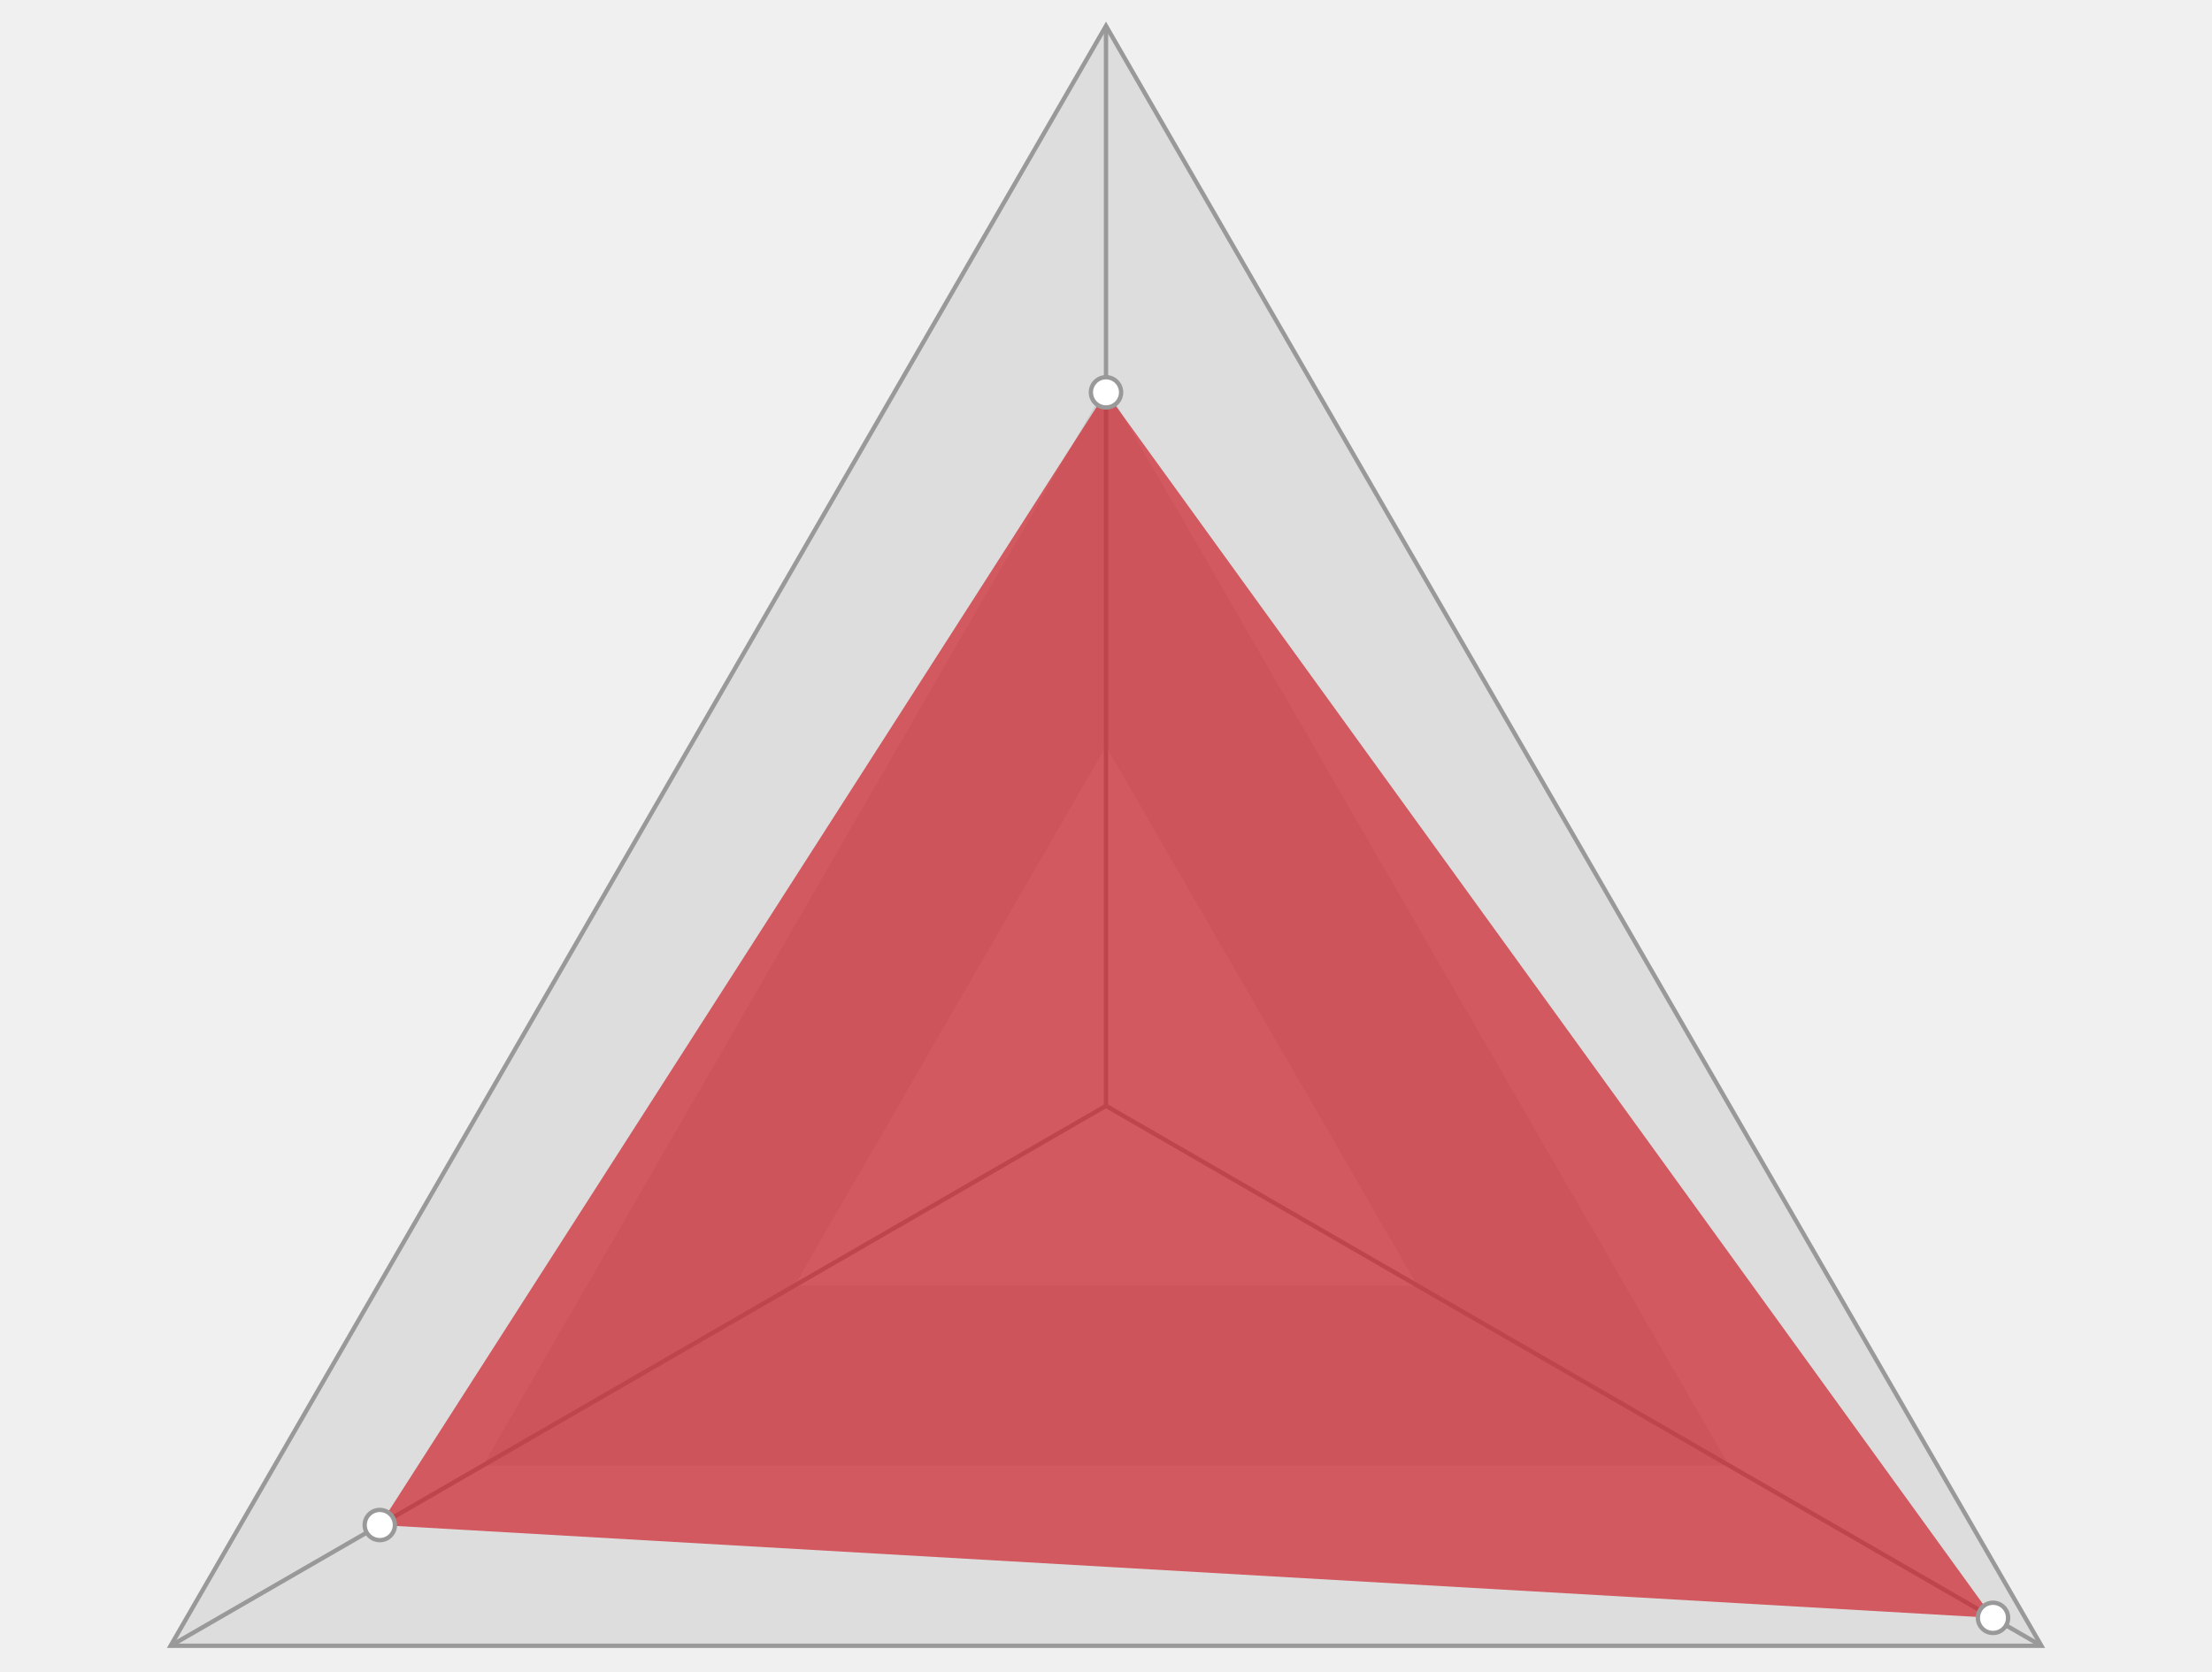
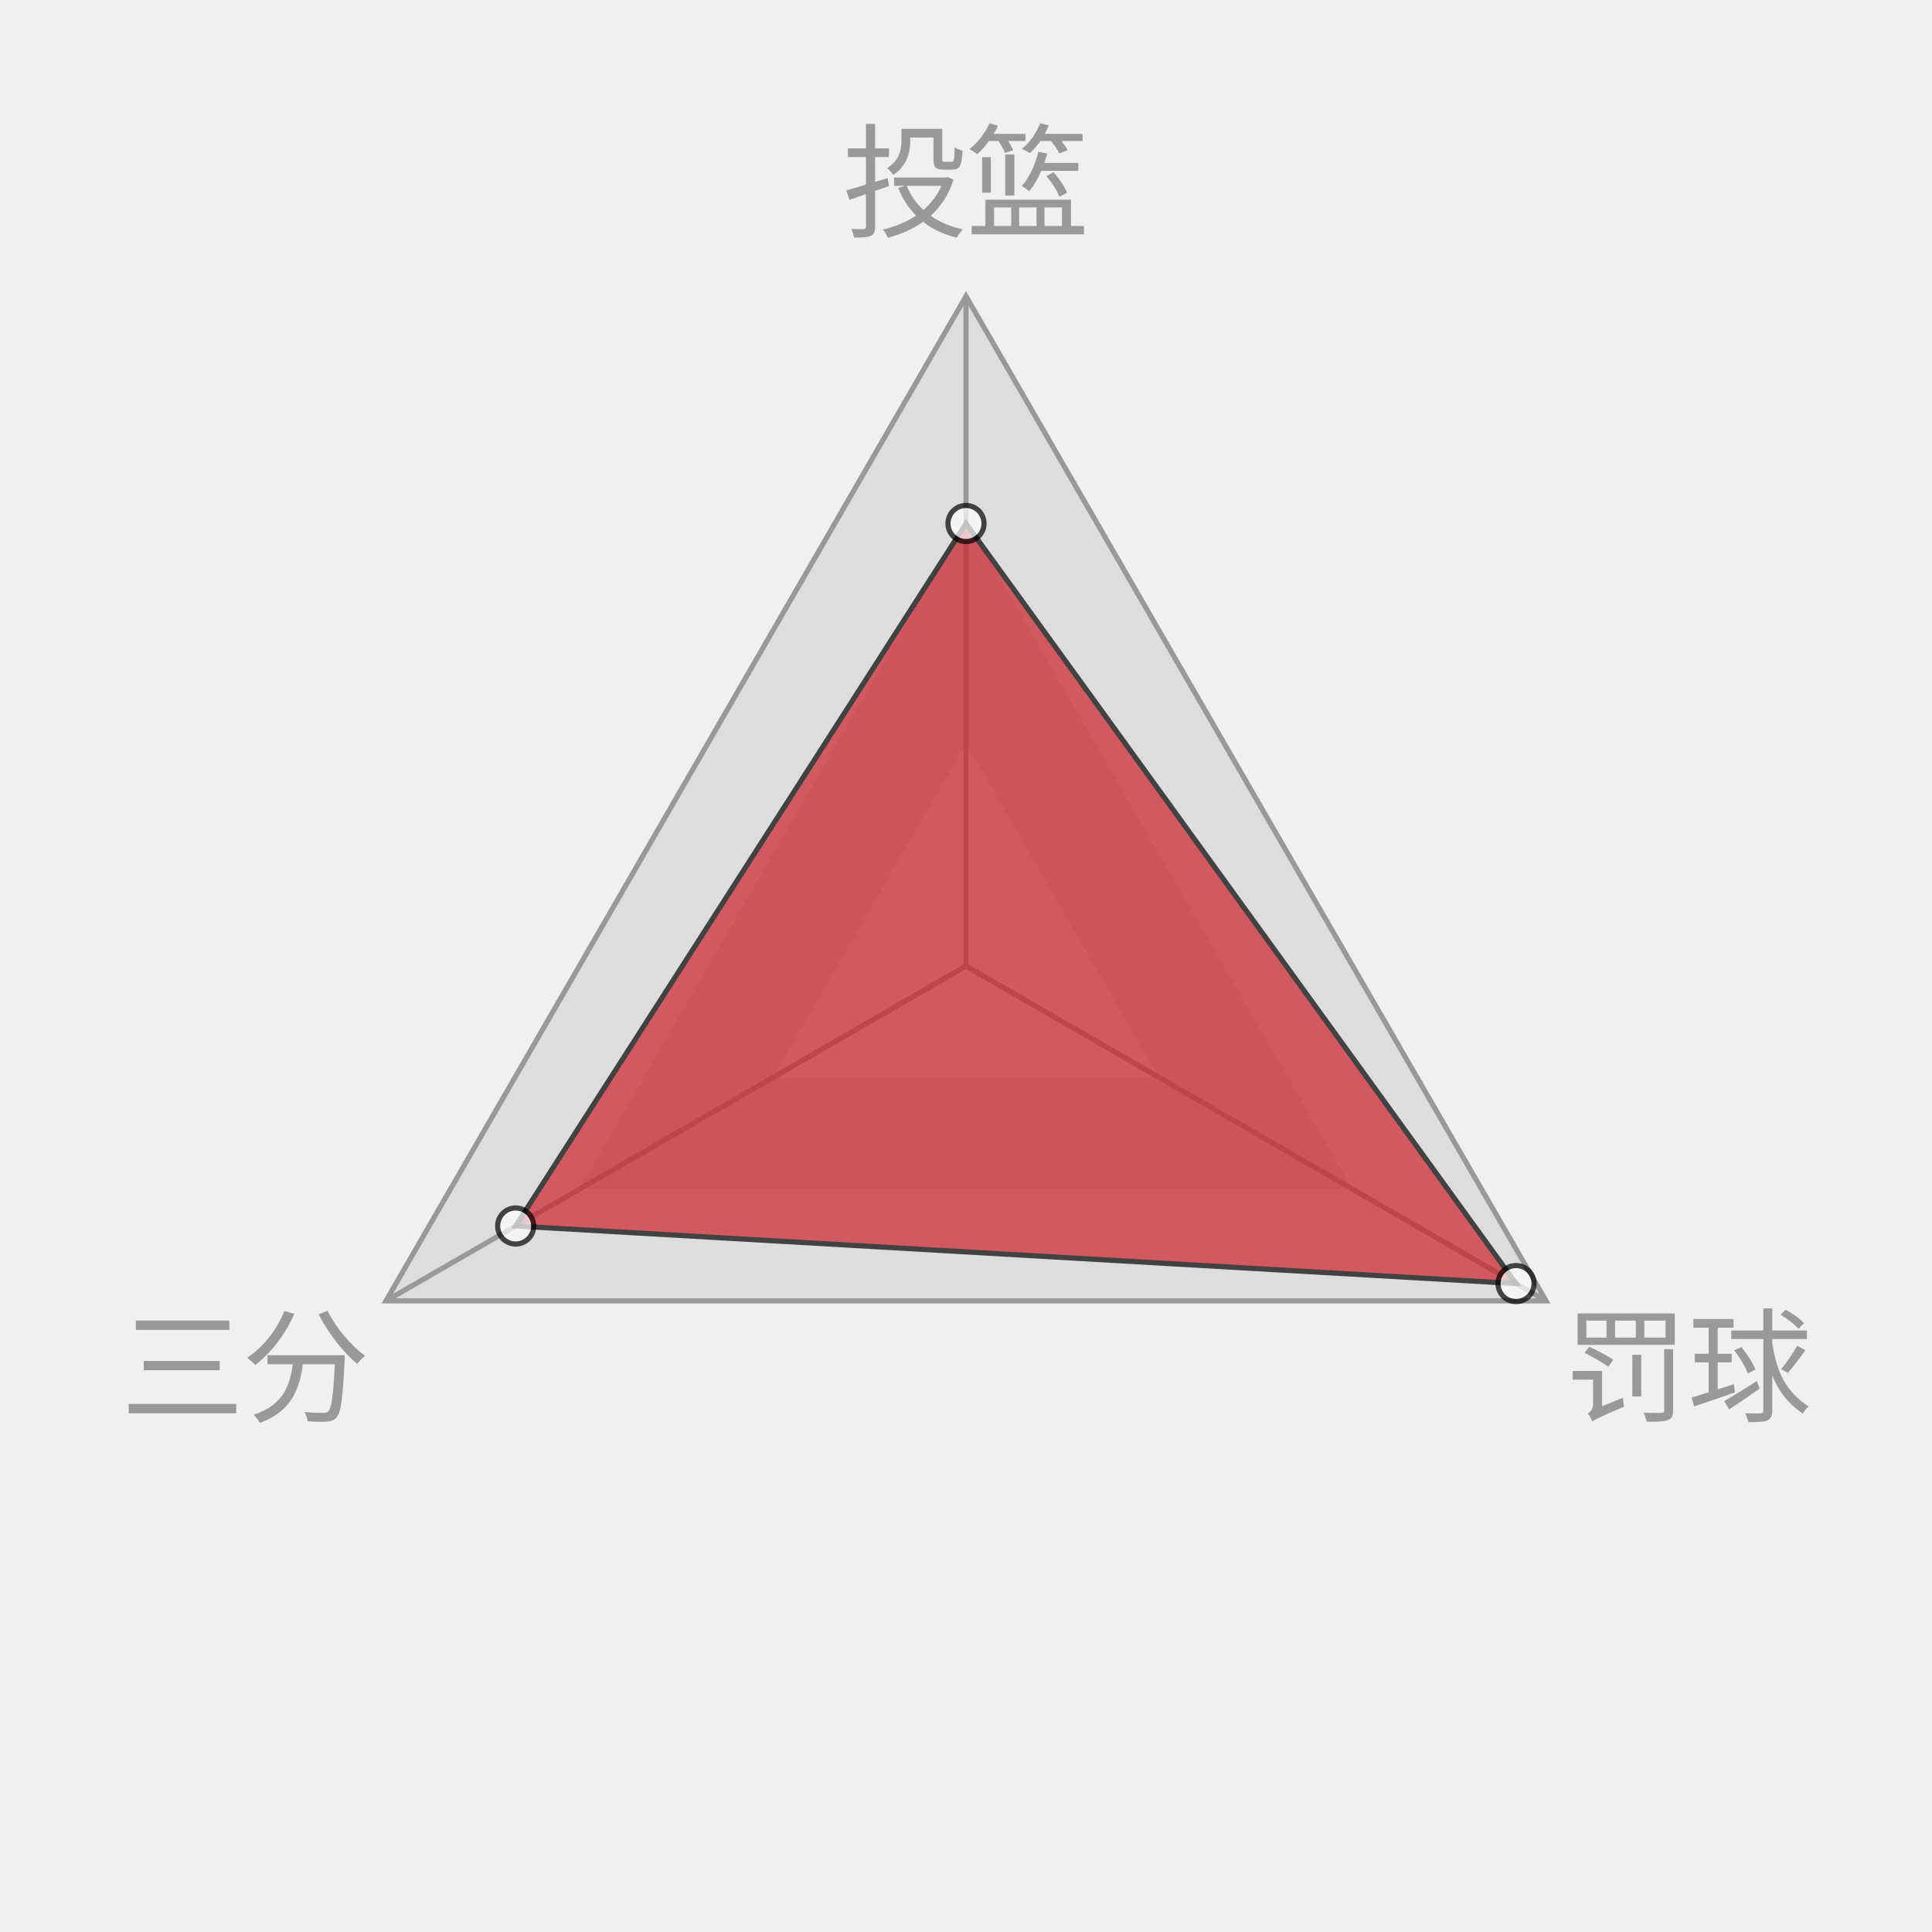
- <svg xmlns="http://www.w3.org/2000/svg" width="512" height="387" version="1.1">
-   <polygon points="256,6 39.494,381 472.506,381" style="fill:#DDD; stroke:#999; stroke-width:1;" />
-   <polygon points="256,89.5 111.807,339.25 400.193,339.25" style="fill:#CCC;" />
-   <polygon points="256,172.75 183.903,297.625 328.097,297.625" style="fill:#DDD;" />
-   <line x1="256" y1="256" x2="256" y2="6" style="stroke:#999; stroke-width:1;" />
-   <line x1="256" y1="256" x2="39.494" y2="381" style="stroke:#999; stroke-width:1;" />
-   <line x1="256" y1="256" x2="472.506" y2="381" style="stroke:#999; stroke-width:1;" />
-   <polygon points="256,90.828 87.911,353.047 461.308,374.535" style="fill:#CD212B; opacity:0.7;" />
-   <circle cx="256" cy="90.828" r="3.5" style="fill:#FFF; stroke:#999; stroke-width:1;" />
-   <circle cx="87.911" cy="353.047" r="3.5" style="fill:#FFF; stroke:#999; stroke-width:1;" />
-   <circle cx="461.308" cy="374.535" r="3.5" style="fill:#FFF; stroke:#999; stroke-width:1;" />
+ <svg xmlns="http://www.w3.org/2000/svg" width="375" height="375" version="1.1">
+   <polygon points="187.5,57.5 74.917,252.5 300.083,252.5" style="fill:#DDD; stroke:#999; stroke-width:1;" />
+   <polygon points="187.5,100.92 112.52,230.79 262.48,230.79" style="fill:#CCC;" />
+   <polygon points="187.5,144.21 150.01,209.145 224.99,209.145" style="fill:#DDD;" />
+   <line x1="187.5" y1="187.5" x2="187.5" y2="57.5" style="stroke:#999; stroke-width:1;" />
+   <line x1="187.5" y1="187.5" x2="74.917" y2="252.5" style="stroke:#999; stroke-width:1;" />
+   <line x1="187.5" y1="187.5" x2="300.083" y2="252.5" style="stroke:#999; stroke-width:1;" />
+   <text x="187.5" y="44.21" style="fill:#999; font-size:24px; text-anchor:middle;">投篮</text>
+   <text x="47.426" y="274.145" style="fill:#999; font-size:24px; text-anchor:middle;">三分</text>
+   <text x="327.574" y="274.145" style="fill:#999; font-size:24px; text-anchor:middle;">罚球</text>
+   <polygon points="187.5,101.611 100.094,237.964 294.26,249.138" style="fill:#CD212B; opacity:0.7; stroke:#000; stroke-width:1;" />
+   <circle cx="187.5" cy="101.611" r="3.5" style="fill:#FFF; opacity:0.7; stroke:#000; stroke-width:1;" />
+   <circle cx="100.094" cy="237.964" r="3.5" style="fill:#FFF; opacity:0.7; stroke:#000; stroke-width:1;" />
+   <circle cx="294.26" cy="249.138" r="3.5" style="fill:#FFF; opacity:0.7; stroke:#000; stroke-width:1;" />
</svg>
